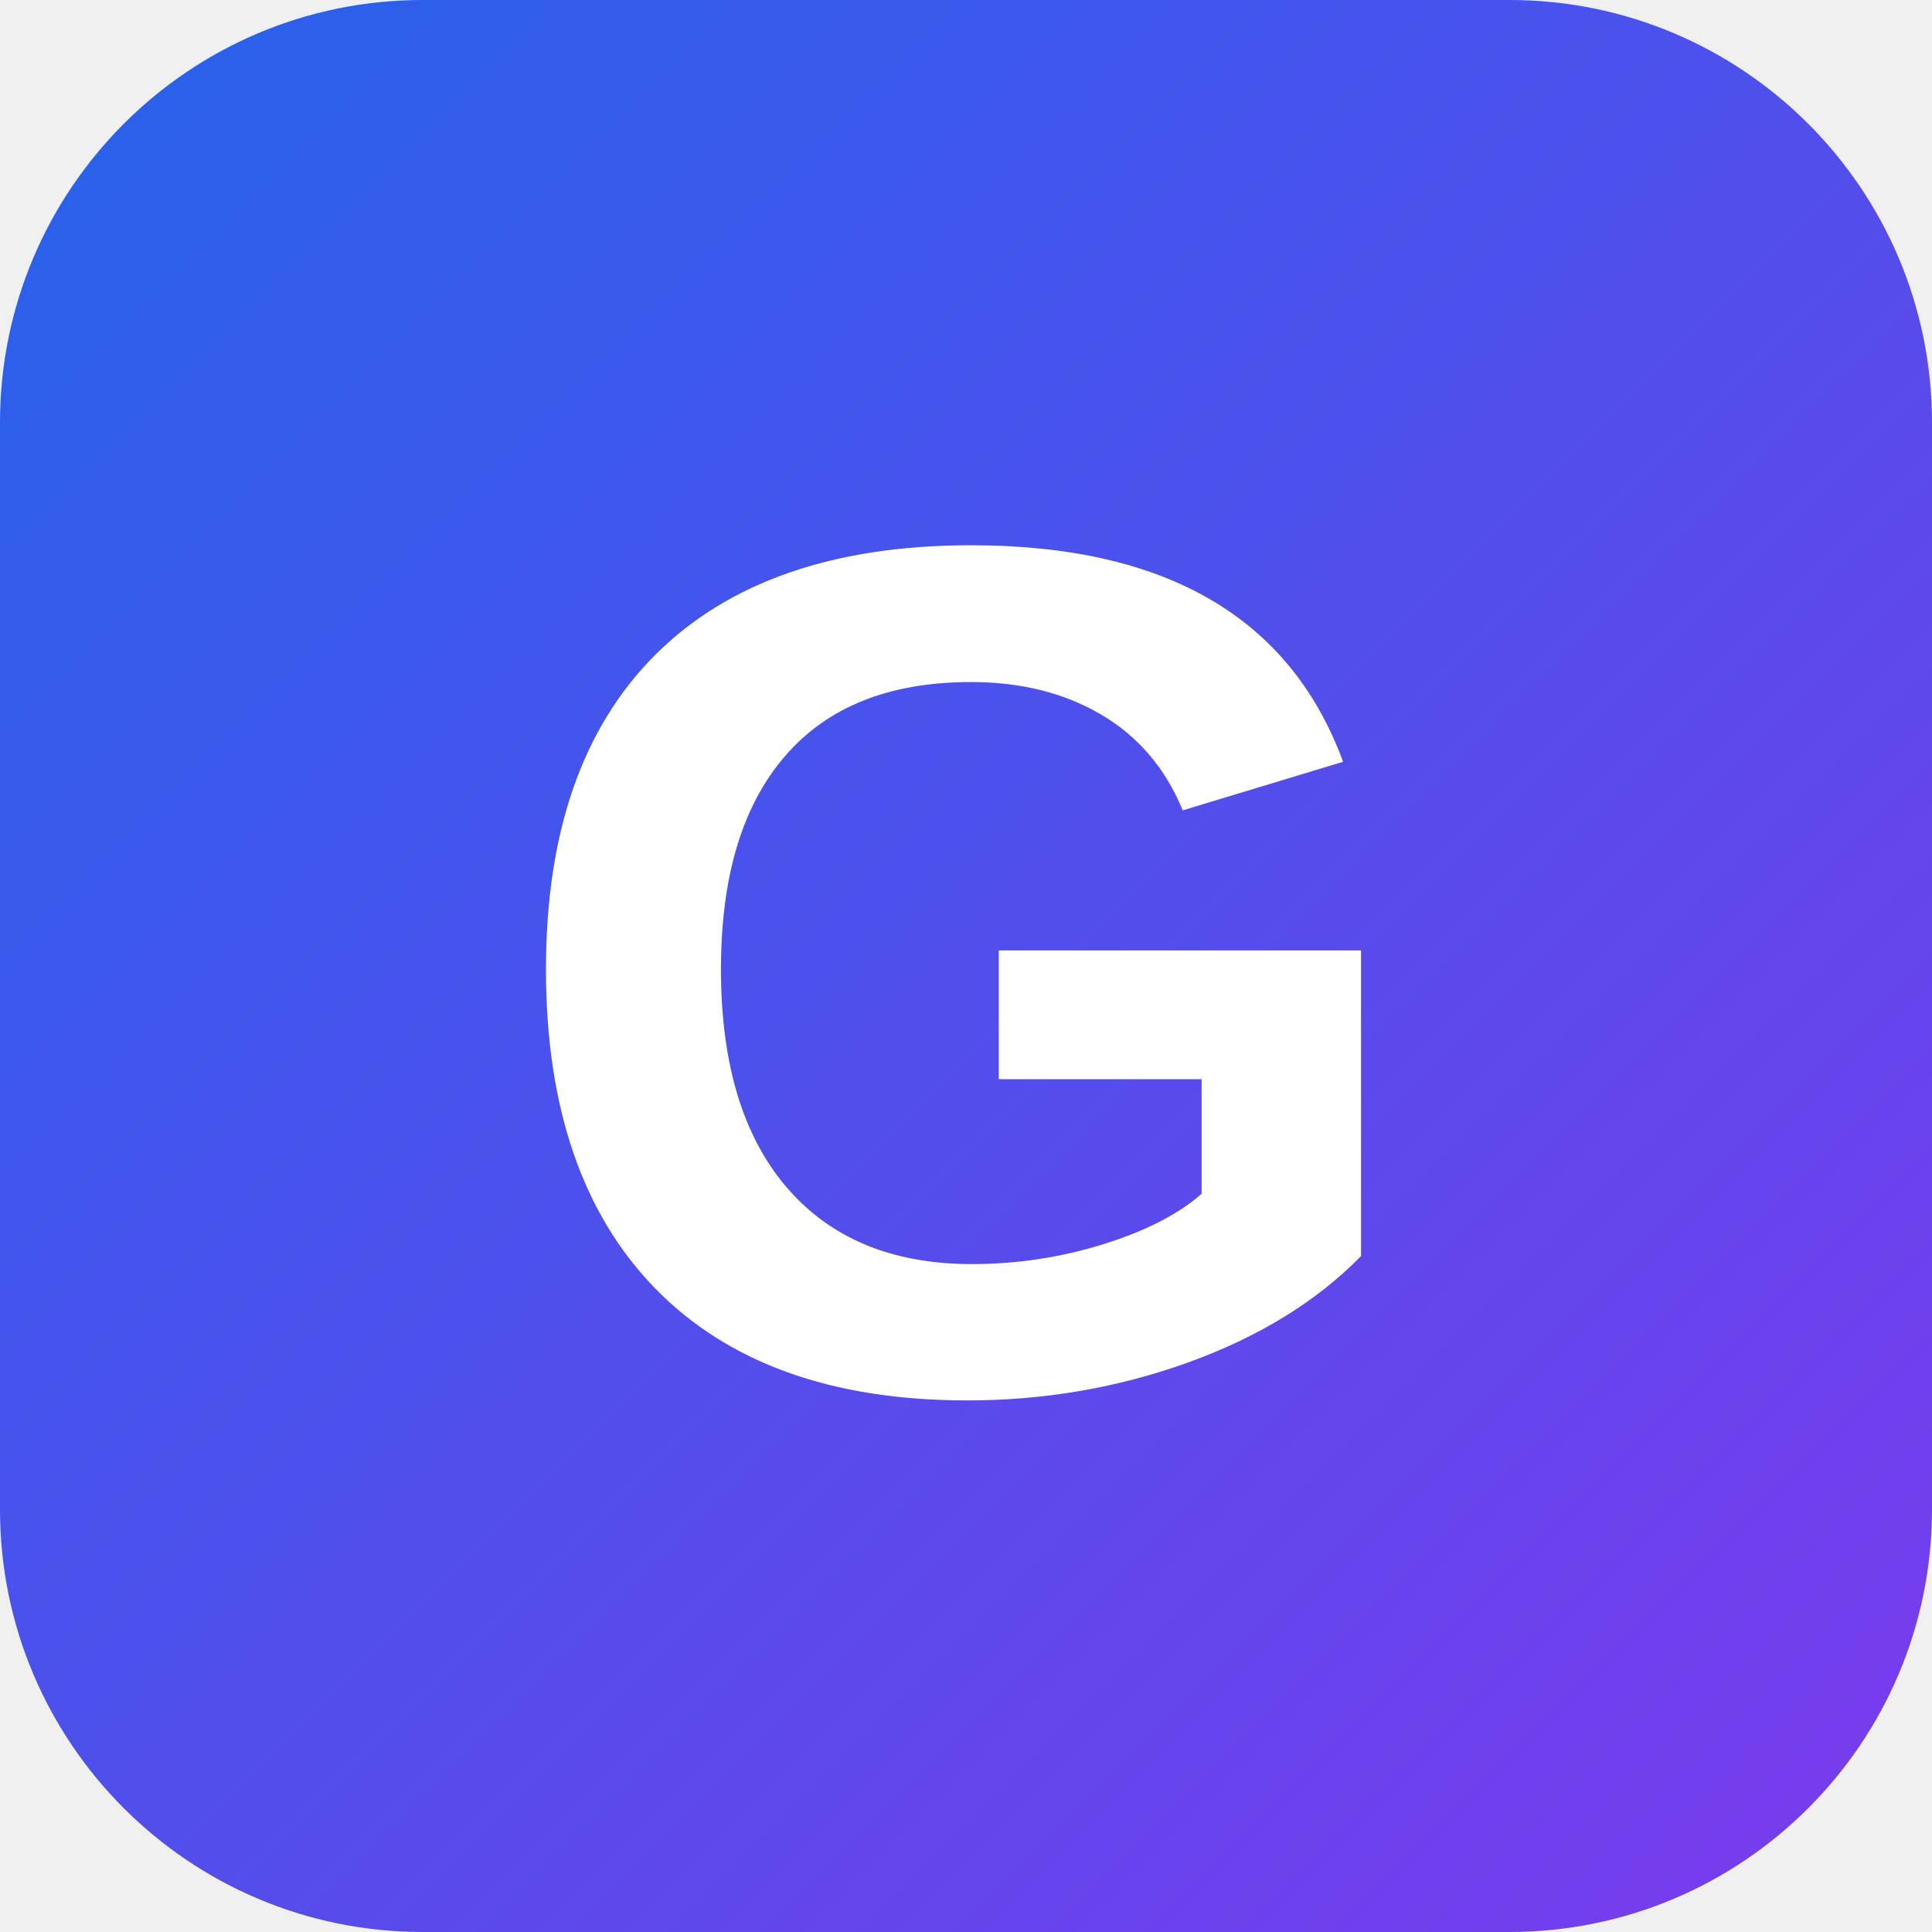
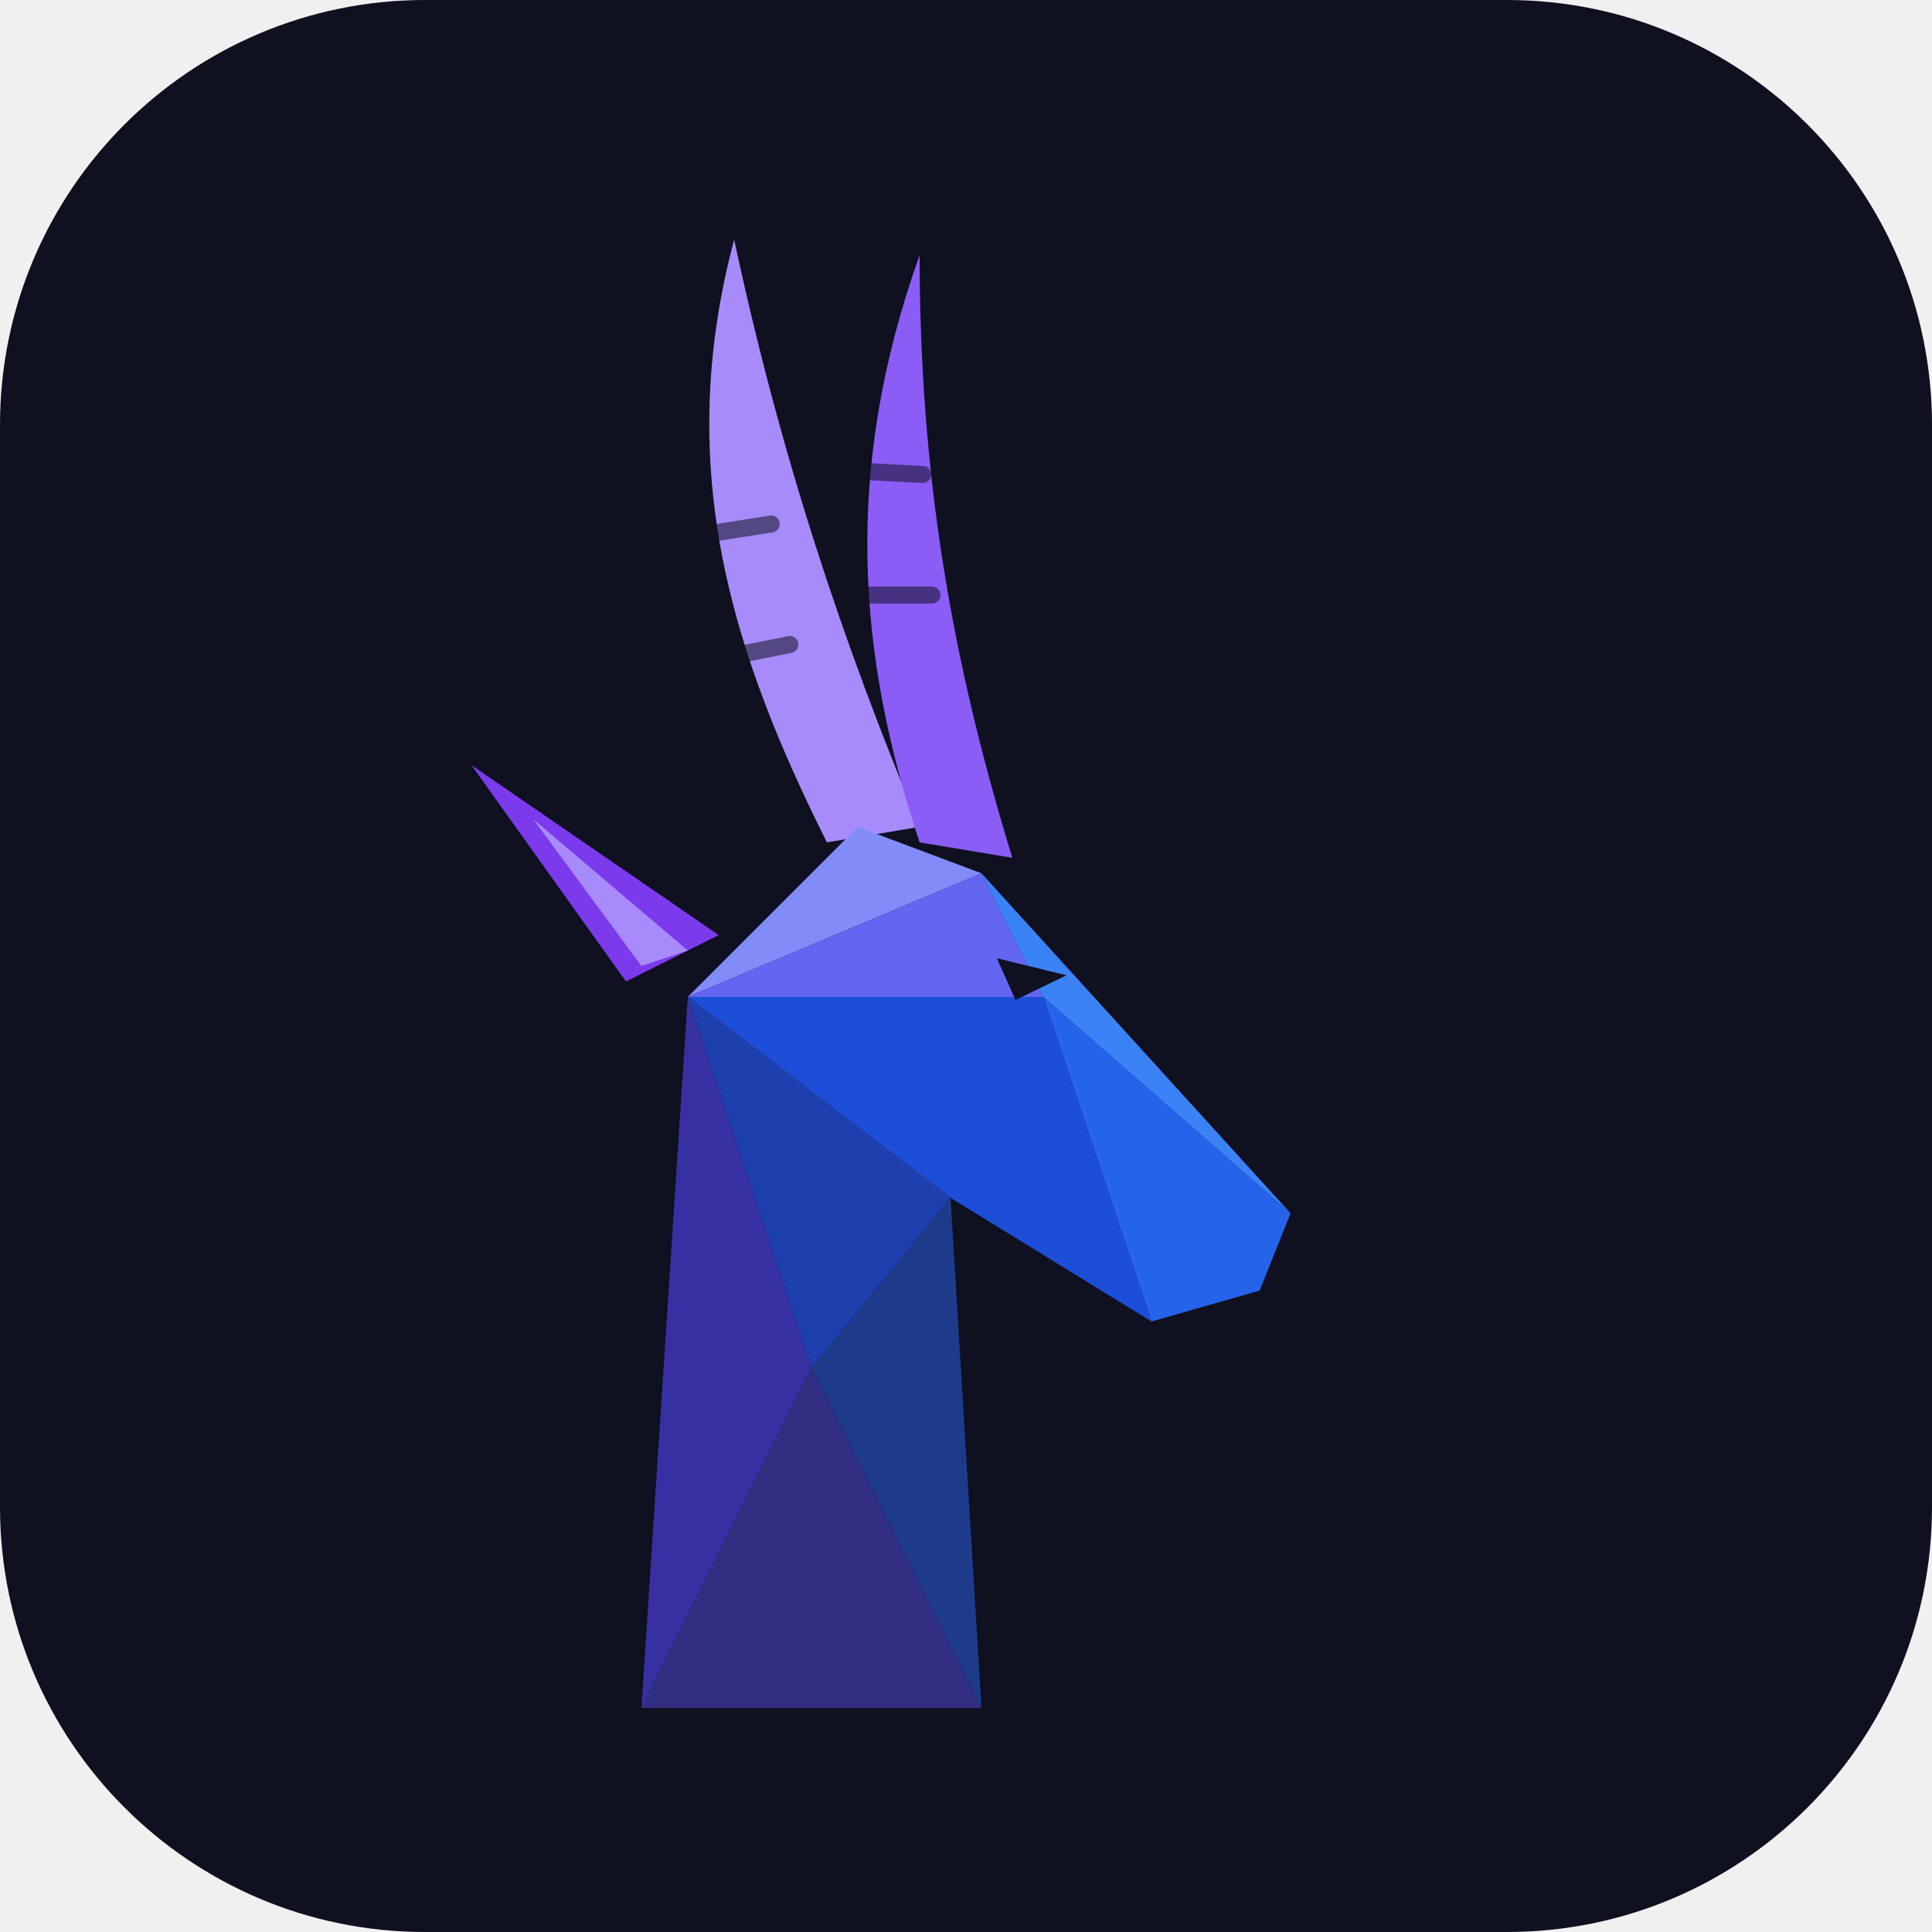
- <svg xmlns="http://www.w3.org/2000/svg" viewBox="0 0 64 64">
-   <defs>
-     <linearGradient id="g" x1="0" y1="0" x2="1" y2="1">
-       <stop offset="0" stop-color="#2563eb" />
-       <stop offset="1" stop-color="#7c3aed" />
-     </linearGradient>
-   </defs>
-   <rect width="64" height="64" rx="14" fill="url(#g)" />
-   <text x="32" y="46" text-anchor="middle" font-family="Segoe UI, Arial, sans-serif" font-size="40" font-weight="700" fill="#fff">G</text>
+ <svg xmlns="http://www.w3.org/2000/svg" viewBox="0 0 100 100">
+   <rect width="100" height="100" rx="22" fill="#0f1020" />
+   <svg x="22" y="10" width="48" height="80" viewBox="16 0 60 100">
+     <path d="M42 42 C36 30 32 18 36 3 C39 17 43 29 48 41 Z" fill="#a78bfa" />
+     <path d="M48 42 C44 30 43 18 48 4 C48 18 50 30 54 43 Z" fill="#8b5cf6" />
+     <path d="M35.6 30 L39.6 29.2 M34.6 22 L38.4 21.4 M44.6 26 L48.8 26 M44.4 18 L48.2 18.2" stroke="#0f1020" stroke-width="1.1" stroke-linecap="round" opacity="0.55" />
+     <polygon points="35,48 19,37 29,51" fill="#7c3aed" />
+     <polygon points="33,49 23,40.5 30,50" fill="#a78bfa" />
+     <polygon points="33,52 44,41 52,44" fill="#818cf8" />
+     <polygon points="33,52 52,44 56,52" fill="#6366f1" />
+     <polygon points="52,44 72,66 56,52" fill="#3b82f6" />
+     <polygon points="56,52 72,66 70,71 63,73" fill="#2563eb" />
+     <polygon points="33,52 56,52 63,73 50,65" fill="#1d4ed8" />
+     <polygon points="33,52 50,65 41,76" fill="#1e40af" />
+     <polygon points="50,65 52,98 41,76" fill="#1e3a8a" />
+     <polygon points="33,52 41,76 30,98" fill="#3730a3" />
+     <polygon points="41,76 52,98 30,98" fill="#312e81" />
+     <polygon points="53,49.5 57.5,50.6 54.2,52.2" fill="#0f1020" />
+   </svg>
</svg>
